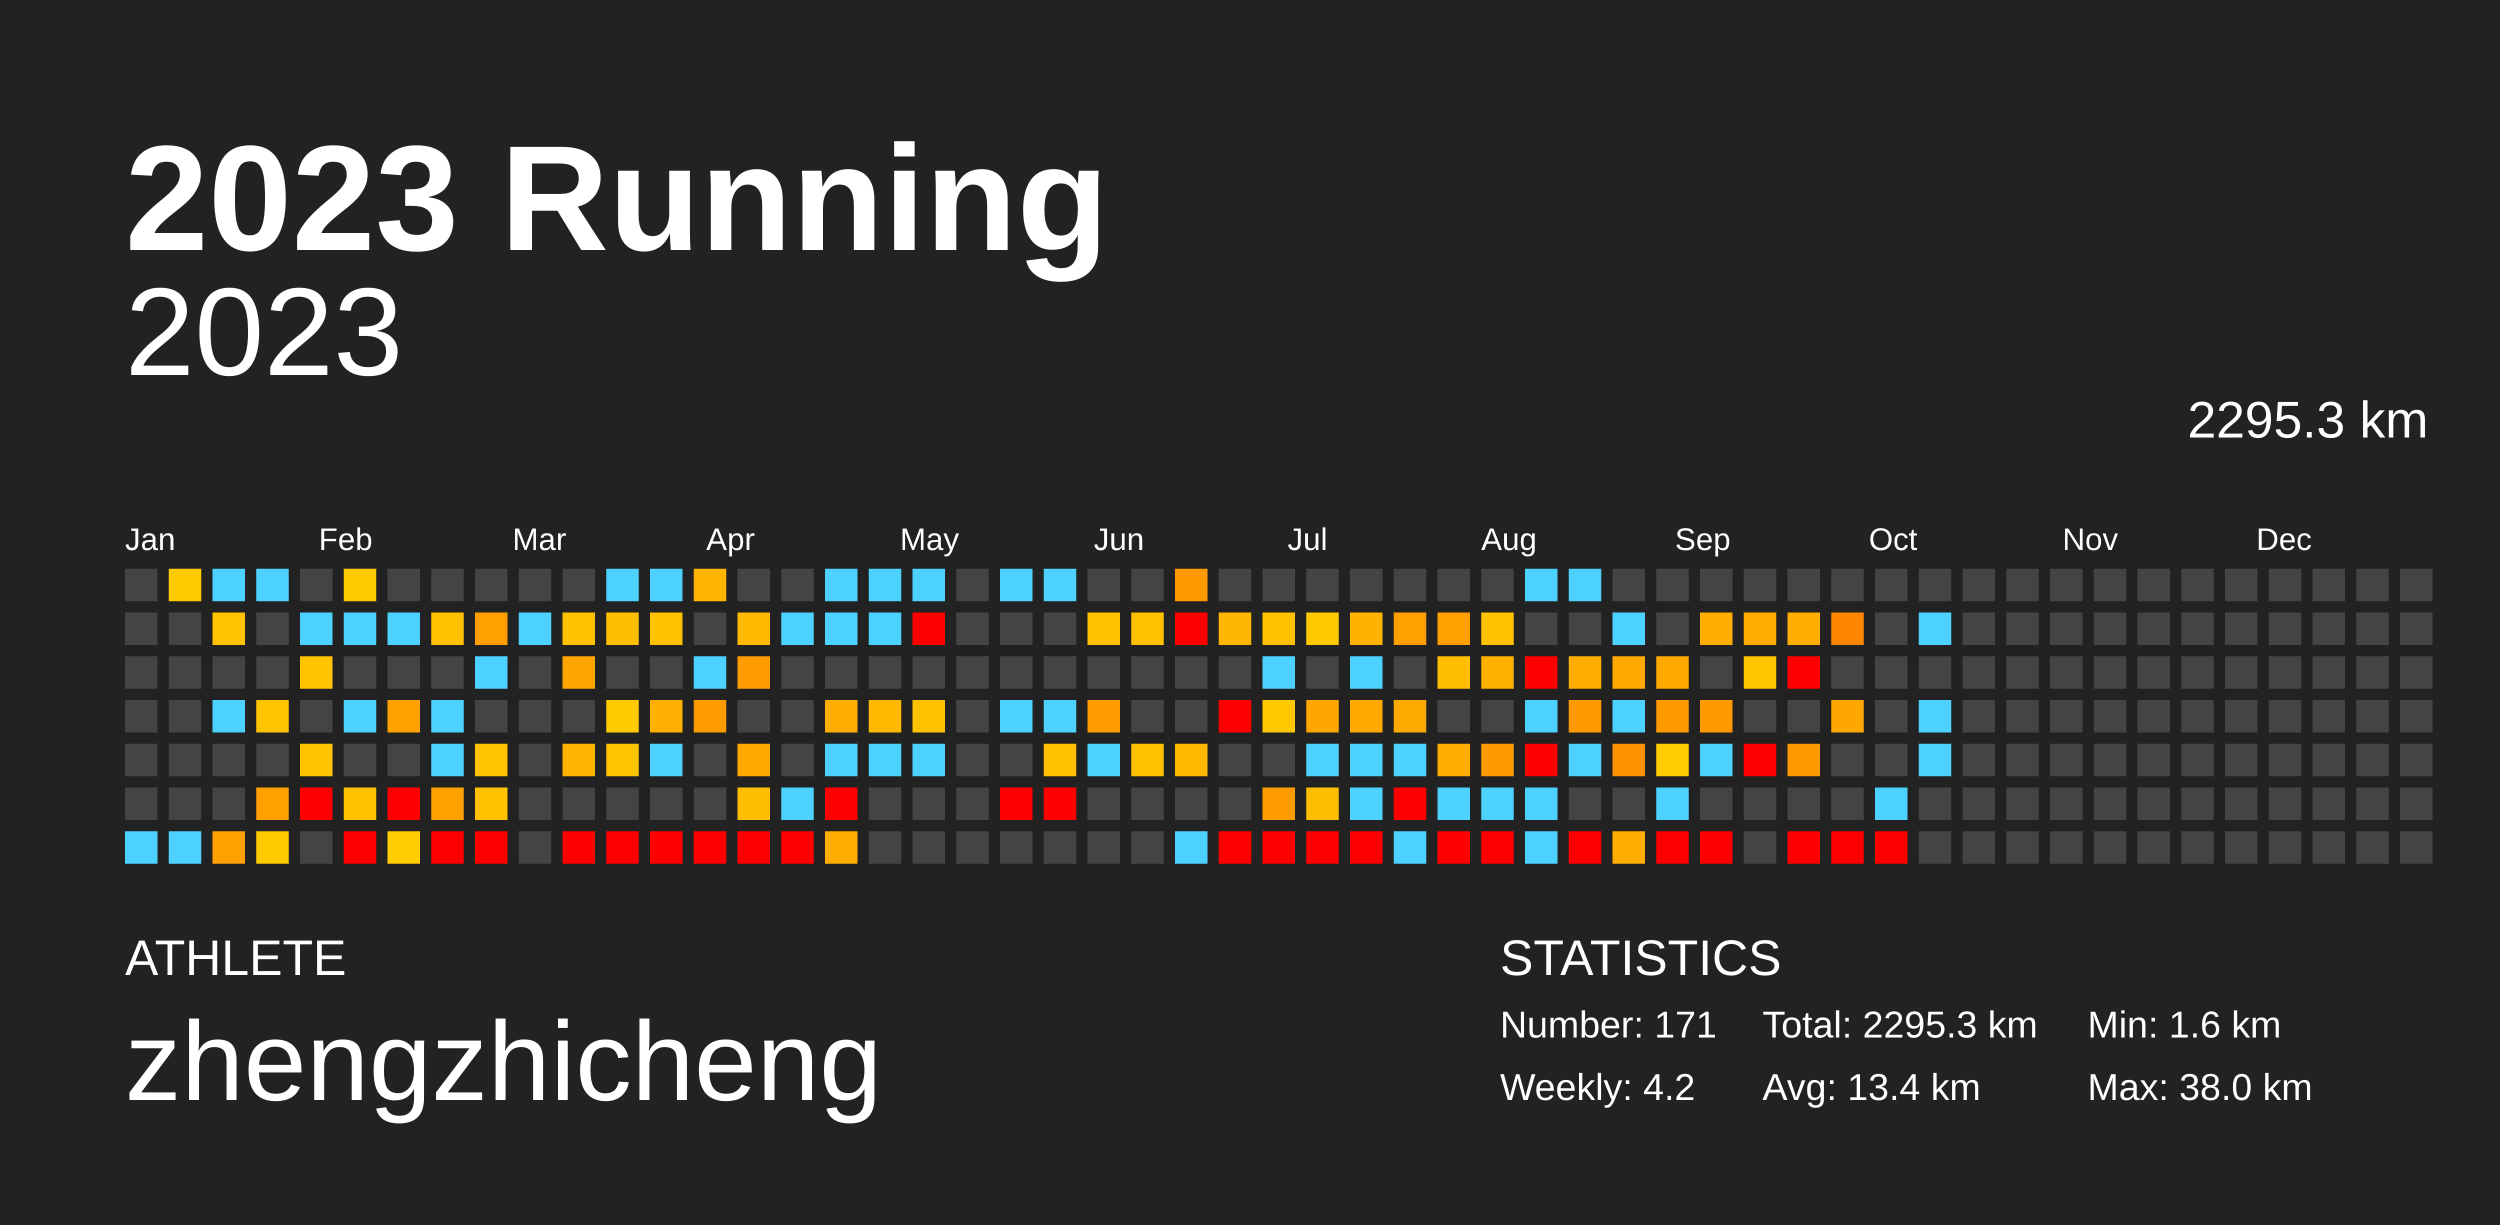
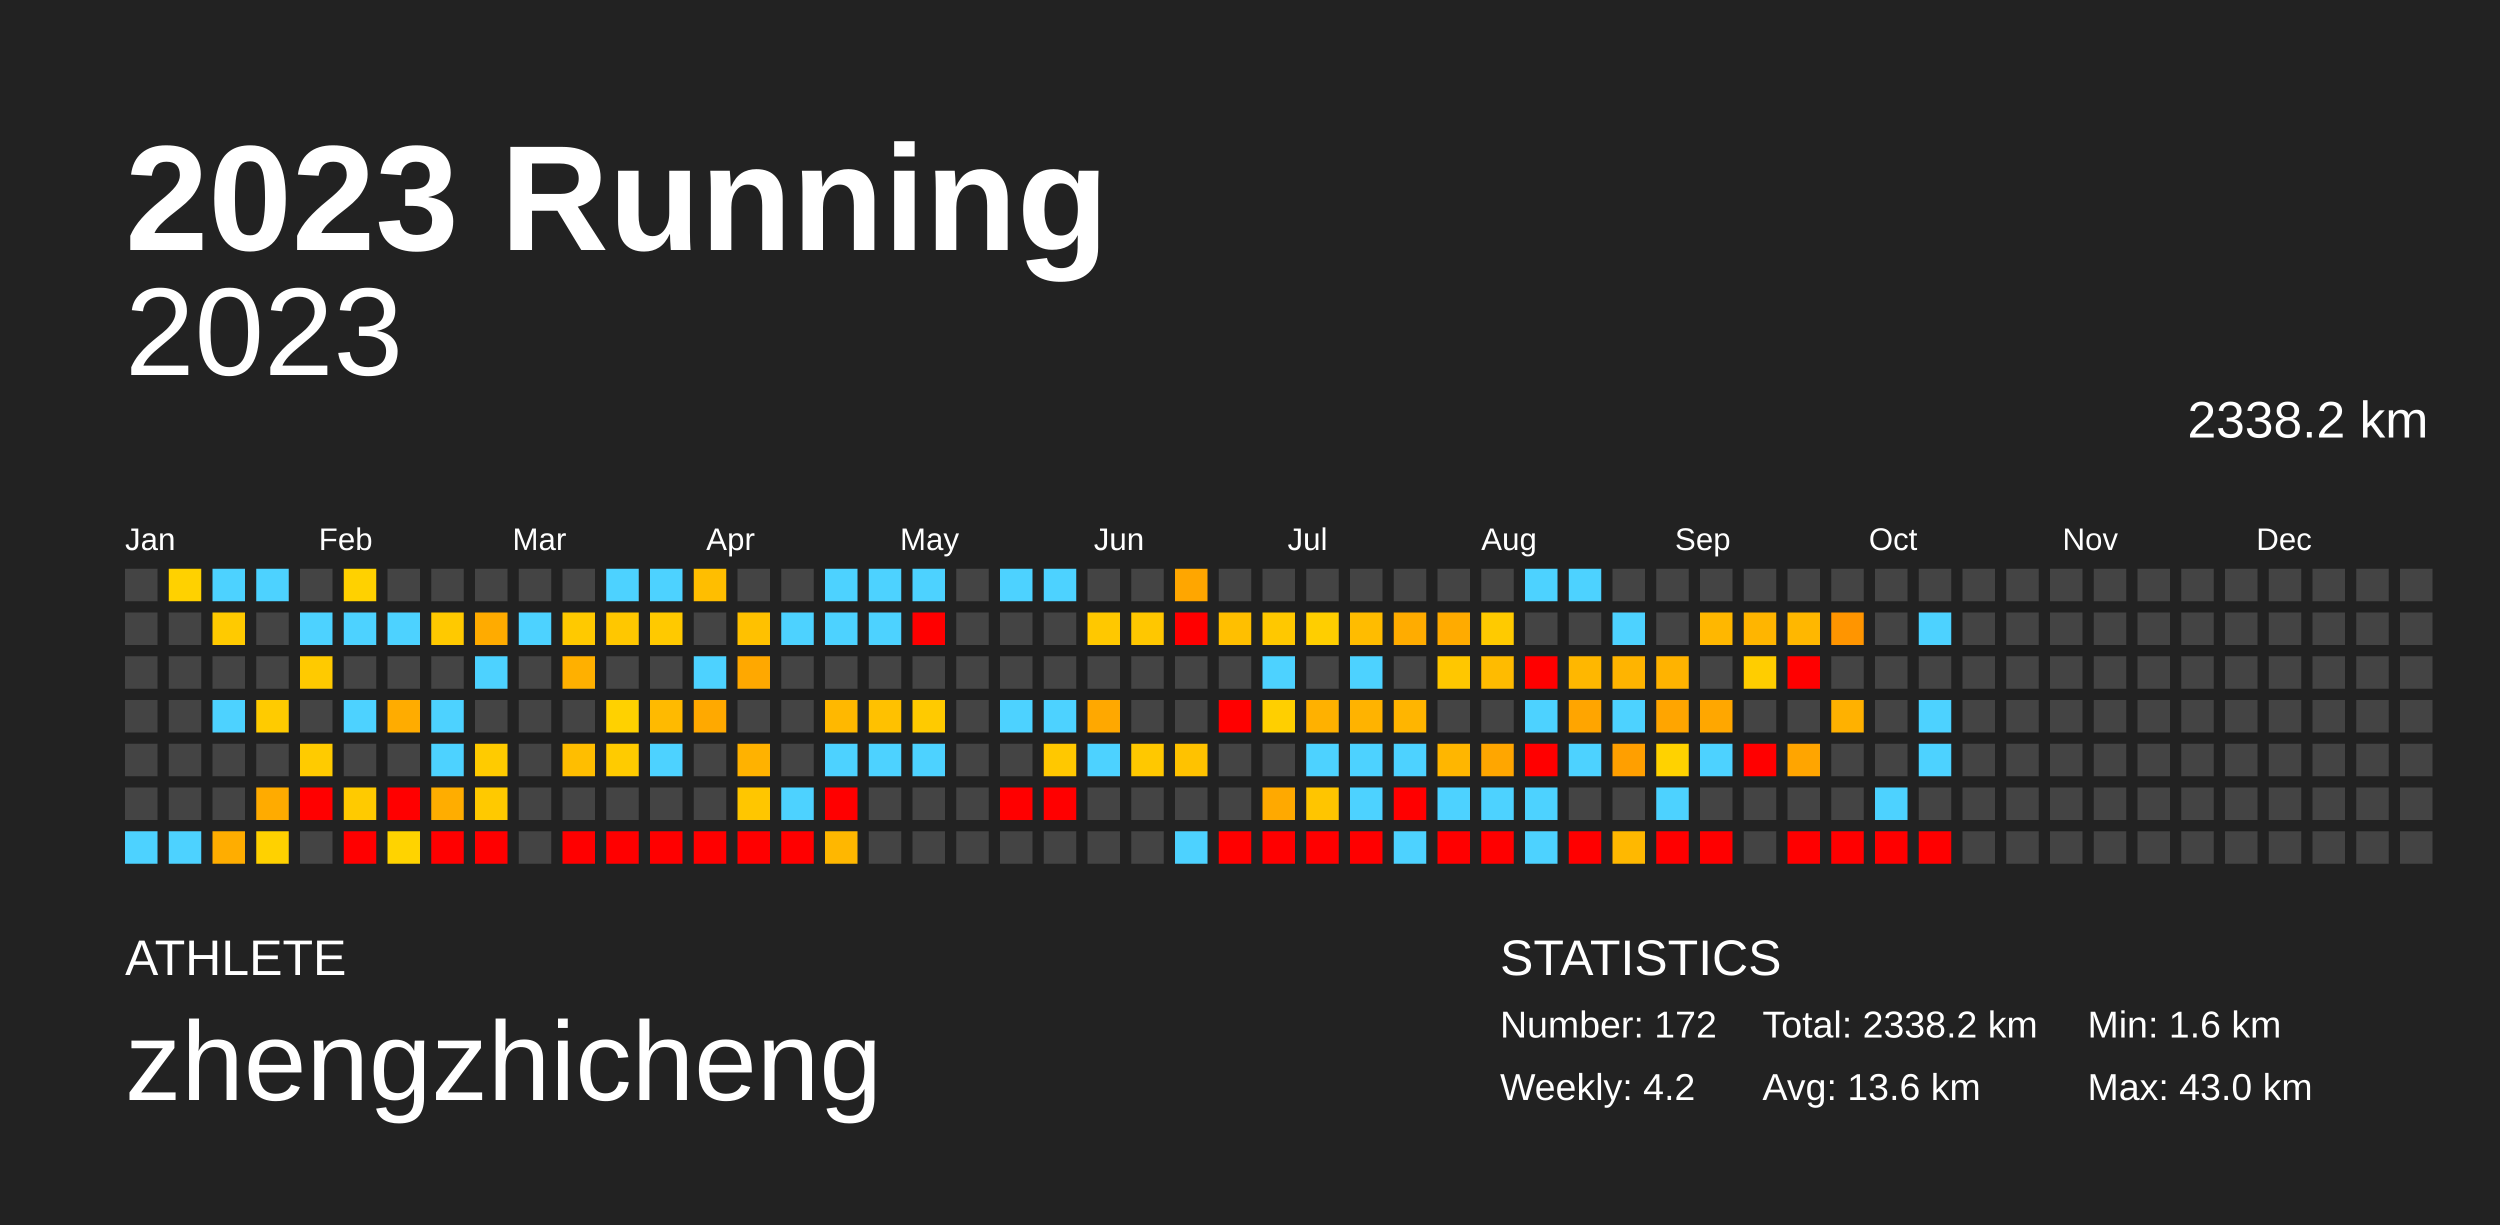
<svg xmlns="http://www.w3.org/2000/svg" baseProfile="full" height="98mm" version="1.1" viewBox="0,0,200,98" width="200mm">
  <defs />
  <rect fill="#222222" height="98" width="200" x="0" y="0" />
  <text fill="#FFFFFF" style="font-size:12px; font-family:Arial; font-weight:bold;" x="10" y="20">2023 Running</text>
  <text fill="#FFFFFF" style="font-size:4px; font-family:Arial" x="10" y="78">ATHLETE</text>
  <text fill="#FFFFFF" style="font-size:9px; font-family:Arial" x="10" y="88">zhengzhicheng</text>
  <text fill="#FFFFFF" style="font-size:4px; font-family:Arial" x="120" y="78">STATISTICS</text>
-   <text fill="#FFFFFF" style="font-size:3px; font-family:Arial" x="120" y="83">Number: 171</text>
+   <text fill="#FFFFFF" style="font-size:3px; font-family:Arial" x="120" y="83">Number: 172</text>
  <text fill="#FFFFFF" style="font-size:3px; font-family:Arial" x="120" y="88">Weekly: 4.2</text>
-   <text fill="#FFFFFF" style="font-size:3px; font-family:Arial" x="141" y="83">Total: 2295.3 km</text>
-   <text fill="#FFFFFF" style="font-size:3px; font-family:Arial" x="141" y="88">Avg: 13.4 km</text>
+   <text fill="#FFFFFF" style="font-size:3px; font-family:Arial" x="141" y="83">Total: 2338.2 km</text>
+   <text fill="#FFFFFF" style="font-size:3px; font-family:Arial" x="141" y="88">Avg: 13.6 km</text>
  <text fill="#FFFFFF" style="font-size:3px; font-family:Arial" x="167" y="83">Min: 1.6 km</text>
-   <text fill="#FFFFFF" style="font-size:3px; font-family:Arial" x="167" y="88">Max: 38.0 km</text>
+   <text fill="#FFFFFF" style="font-size:3px; font-family:Arial" x="167" y="88">Max: 43.0 km</text>
  <text alignment-baseline="hanging" fill="#FFFFFF" style="font-size:10.0px; font-family:Arial;" x="10" y="30">2023</text>
-   <text alignment-baseline="hanging" fill="#FFFFFF" style="font-size:4.125px; font-family:Arial;" x="175" y="35">2295.3 km</text>
+   <text alignment-baseline="hanging" fill="#FFFFFF" style="font-size:4.125px; font-family:Arial;" x="175" y="35">2338.2 km</text>
  <text fill="#FFFFFF" style="font-size:2.5px; font-family:Arial" x="10.0" y="44">Jan</text>
  <text fill="#FFFFFF" style="font-size:2.5px; font-family:Arial" x="25.5" y="44">Feb</text>
  <text fill="#FFFFFF" style="font-size:2.5px; font-family:Arial" x="41.0" y="44">Mar</text>
  <text fill="#FFFFFF" style="font-size:2.5px; font-family:Arial" x="56.5" y="44">Apr</text>
  <text fill="#FFFFFF" style="font-size:2.5px; font-family:Arial" x="72.0" y="44">May</text>
  <text fill="#FFFFFF" style="font-size:2.5px; font-family:Arial" x="87.5" y="44">Jun</text>
  <text fill="#FFFFFF" style="font-size:2.5px; font-family:Arial" x="103.0" y="44">Jul</text>
  <text fill="#FFFFFF" style="font-size:2.5px; font-family:Arial" x="118.5" y="44">Aug</text>
  <text fill="#FFFFFF" style="font-size:2.5px; font-family:Arial" x="134.0" y="44">Sep</text>
  <text fill="#FFFFFF" style="font-size:2.5px; font-family:Arial" x="149.5" y="44">Oct</text>
  <text fill="#FFFFFF" style="font-size:2.5px; font-family:Arial" x="165.0" y="44">Nov</text>
  <text fill="#FFFFFF" style="font-size:2.5px; font-family:Arial" x="180.5" y="44">Dec</text>
  <rect fill="#444444" height="2.6" width="2.6" x="10.0" y="45.5" />
  <rect fill="#444444" height="2.6" width="2.6" x="10.0" y="49.0" />
  <rect fill="#444444" height="2.6" width="2.6" x="10.0" y="52.5" />
  <rect fill="#444444" height="2.6" width="2.6" x="10.0" y="56.0" />
  <rect fill="#444444" height="2.6" width="2.6" x="10.0" y="59.5" />
  <rect fill="#444444" height="2.6" width="2.6" x="10.0" y="63.0" />
  <rect fill="#4dd2ff" height="2.6" width="2.6" x="10.0" y="66.5" />
-   <rect fill="#ffcb00" height="2.6" width="2.6" x="13.5" y="45.5" />
+   <rect fill="#ffd100" height="2.6" width="2.6" x="13.5" y="45.5" />
  <rect fill="#444444" height="2.6" width="2.6" x="13.5" y="49.0" />
  <rect fill="#444444" height="2.6" width="2.6" x="13.5" y="52.5" />
  <rect fill="#444444" height="2.6" width="2.6" x="13.5" y="56.0" />
  <rect fill="#444444" height="2.6" width="2.6" x="13.5" y="59.5" />
  <rect fill="#444444" height="2.6" width="2.6" x="13.5" y="63.0" />
  <rect fill="#4dd2ff" height="2.6" width="2.6" x="13.5" y="66.5" />
  <rect fill="#4dd2ff" height="2.6" width="2.6" x="17.0" y="45.5" />
-   <rect fill="#ffc300" height="2.6" width="2.6" x="17.0" y="49.0" />
+   <rect fill="#ffca00" height="2.6" width="2.6" x="17.0" y="49.0" />
  <rect fill="#444444" height="2.6" width="2.6" x="17.0" y="52.5" />
  <rect fill="#4dd2ff" height="2.6" width="2.6" x="17.0" y="56.0" />
  <rect fill="#444444" height="2.6" width="2.6" x="17.0" y="59.5" />
  <rect fill="#444444" height="2.6" width="2.6" x="17.0" y="63.0" />
-   <rect fill="#ffa100" height="2.6" width="2.6" x="17.0" y="66.5" />
+   <rect fill="#ffad00" height="2.6" width="2.6" x="17.0" y="66.5" />
  <rect fill="#4dd2ff" height="2.6" width="2.6" x="20.5" y="45.5" />
  <rect fill="#444444" height="2.6" width="2.6" x="20.5" y="49.0" />
  <rect fill="#444444" height="2.6" width="2.6" x="20.5" y="52.5" />
-   <rect fill="#ffc400" height="2.6" width="2.6" x="20.5" y="56.0" />
+   <rect fill="#ffcb00" height="2.6" width="2.6" x="20.5" y="56.0" />
  <rect fill="#444444" height="2.6" width="2.6" x="20.5" y="59.5" />
-   <rect fill="#ff9f00" height="2.6" width="2.6" x="20.5" y="63.0" />
-   <rect fill="#ffcb00" height="2.6" width="2.6" x="20.5" y="66.5" />
+   <rect fill="#ffab00" height="2.6" width="2.6" x="20.5" y="63.0" />
+   <rect fill="#ffd100" height="2.6" width="2.6" x="20.5" y="66.5" />
  <rect fill="#444444" height="2.6" width="2.6" x="24.0" y="45.5" />
  <rect fill="#4dd2ff" height="2.6" width="2.6" x="24.0" y="49.0" />
-   <rect fill="#ffc300" height="2.6" width="2.6" x="24.0" y="52.5" />
+   <rect fill="#ffca00" height="2.6" width="2.6" x="24.0" y="52.5" />
  <rect fill="#444444" height="2.6" width="2.6" x="24.0" y="56.0" />
-   <rect fill="#ffc300" height="2.6" width="2.6" x="24.0" y="59.5" />
+   <rect fill="#ffcb00" height="2.6" width="2.6" x="24.0" y="59.5" />
  <rect fill="red" height="2.6" width="2.6" x="24.0" y="63.0" />
  <rect fill="#444444" height="2.6" width="2.6" x="24.0" y="66.5" />
-   <rect fill="#ffca00" height="2.6" width="2.6" x="27.5" y="45.5" />
+   <rect fill="#ffd100" height="2.6" width="2.6" x="27.5" y="45.5" />
  <rect fill="#4dd2ff" height="2.6" width="2.6" x="27.5" y="49.0" />
  <rect fill="#444444" height="2.6" width="2.6" x="27.5" y="52.5" />
  <rect fill="#4dd2ff" height="2.6" width="2.6" x="27.5" y="56.0" />
  <rect fill="#444444" height="2.6" width="2.6" x="27.5" y="59.5" />
-   <rect fill="#ffc200" height="2.6" width="2.6" x="27.5" y="63.0" />
+   <rect fill="#ffca00" height="2.6" width="2.6" x="27.5" y="63.0" />
  <rect fill="red" height="2.6" width="2.6" x="27.5" y="66.5" />
  <rect fill="#444444" height="2.6" width="2.6" x="31.0" y="45.5" />
  <rect fill="#4dd2ff" height="2.6" width="2.6" x="31.0" y="49.0" />
  <rect fill="#444444" height="2.6" width="2.6" x="31.0" y="52.5" />
-   <rect fill="#ffa100" height="2.6" width="2.6" x="31.0" y="56.0" />
+   <rect fill="#ffac00" height="2.6" width="2.6" x="31.0" y="56.0" />
  <rect fill="#444444" height="2.6" width="2.6" x="31.0" y="59.5" />
  <rect fill="red" height="2.6" width="2.6" x="31.0" y="63.0" />
-   <rect fill="#ffcd00" height="2.6" width="2.6" x="31.0" y="66.5" />
+   <rect fill="#ffd300" height="2.6" width="2.6" x="31.0" y="66.5" />
  <rect fill="#444444" height="2.6" width="2.6" x="34.5" y="45.5" />
-   <rect fill="#ffc100" height="2.6" width="2.6" x="34.5" y="49.0" />
+   <rect fill="#ffc900" height="2.6" width="2.6" x="34.5" y="49.0" />
  <rect fill="#444444" height="2.6" width="2.6" x="34.5" y="52.5" />
  <rect fill="#4dd2ff" height="2.6" width="2.6" x="34.5" y="56.0" />
  <rect fill="#4dd2ff" height="2.6" width="2.6" x="34.5" y="59.5" />
-   <rect fill="#ffa100" height="2.6" width="2.6" x="34.5" y="63.0" />
+   <rect fill="#ffad00" height="2.6" width="2.6" x="34.5" y="63.0" />
  <rect fill="red" height="2.6" width="2.6" x="34.5" y="66.5" />
  <rect fill="#444444" height="2.6" width="2.6" x="38.0" y="45.5" />
-   <rect fill="#ffa000" height="2.6" width="2.6" x="38.0" y="49.0" />
+   <rect fill="#ffab00" height="2.6" width="2.6" x="38.0" y="49.0" />
  <rect fill="#4dd2ff" height="2.6" width="2.6" x="38.0" y="52.5" />
  <rect fill="#444444" height="2.6" width="2.6" x="38.0" y="56.0" />
-   <rect fill="#ffc400" height="2.6" width="2.6" x="38.0" y="59.5" />
-   <rect fill="#ffc100" height="2.6" width="2.6" x="38.0" y="63.0" />
+   <rect fill="#ffcb00" height="2.6" width="2.6" x="38.0" y="59.5" />
+   <rect fill="#ffc900" height="2.6" width="2.6" x="38.0" y="63.0" />
  <rect fill="red" height="2.6" width="2.6" x="38.0" y="66.5" />
  <rect fill="#444444" height="2.6" width="2.6" x="41.5" y="45.5" />
  <rect fill="#4dd2ff" height="2.6" width="2.6" x="41.5" y="49.0" />
  <rect fill="#444444" height="2.6" width="2.6" x="41.5" y="52.5" />
  <rect fill="#444444" height="2.6" width="2.6" x="41.5" y="56.0" />
  <rect fill="#444444" height="2.6" width="2.6" x="41.5" y="59.5" />
  <rect fill="#444444" height="2.6" width="2.6" x="41.5" y="63.0" />
  <rect fill="#444444" height="2.6" width="2.6" x="41.5" y="66.5" />
  <rect fill="#444444" height="2.6" width="2.6" x="45.0" y="45.5" />
-   <rect fill="#ffc100" height="2.6" width="2.6" x="45.0" y="49.0" />
-   <rect fill="#ffa500" height="2.6" width="2.6" x="45.0" y="52.5" />
+   <rect fill="#ffc900" height="2.6" width="2.6" x="45.0" y="49.0" />
+   <rect fill="#ffb000" height="2.6" width="2.6" x="45.0" y="52.5" />
  <rect fill="#444444" height="2.6" width="2.6" x="45.0" y="56.0" />
-   <rect fill="#ffb500" height="2.6" width="2.6" x="45.0" y="59.5" />
+   <rect fill="#ffbe00" height="2.6" width="2.6" x="45.0" y="59.5" />
  <rect fill="#444444" height="2.6" width="2.6" x="45.0" y="63.0" />
  <rect fill="red" height="2.6" width="2.6" x="45.0" y="66.5" />
  <rect fill="#4dd2ff" height="2.6" width="2.6" x="48.5" y="45.5" />
-   <rect fill="#ffbf00" height="2.6" width="2.6" x="48.5" y="49.0" />
+   <rect fill="#ffc700" height="2.6" width="2.6" x="48.5" y="49.0" />
  <rect fill="#444444" height="2.6" width="2.6" x="48.5" y="52.5" />
-   <rect fill="#ffcb00" height="2.6" width="2.6" x="48.5" y="56.0" />
-   <rect fill="#ffc400" height="2.6" width="2.6" x="48.5" y="59.5" />
+   <rect fill="#ffd100" height="2.6" width="2.6" x="48.5" y="56.0" />
+   <rect fill="#ffcb00" height="2.6" width="2.6" x="48.5" y="59.5" />
  <rect fill="#444444" height="2.6" width="2.6" x="48.5" y="63.0" />
  <rect fill="red" height="2.6" width="2.6" x="48.5" y="66.5" />
  <rect fill="#4dd2ff" height="2.6" width="2.6" x="52.0" y="45.5" />
-   <rect fill="#ffc100" height="2.6" width="2.6" x="52.0" y="49.0" />
+   <rect fill="#ffc900" height="2.6" width="2.6" x="52.0" y="49.0" />
  <rect fill="#444444" height="2.6" width="2.6" x="52.0" y="52.5" />
-   <rect fill="#ffb000" height="2.6" width="2.6" x="52.0" y="56.0" />
+   <rect fill="#ffba00" height="2.6" width="2.6" x="52.0" y="56.0" />
  <rect fill="#4dd2ff" height="2.6" width="2.6" x="52.0" y="59.5" />
  <rect fill="#444444" height="2.6" width="2.6" x="52.0" y="63.0" />
  <rect fill="red" height="2.6" width="2.6" x="52.0" y="66.5" />
-   <rect fill="#ffb500" height="2.6" width="2.6" x="55.5" y="45.5" />
+   <rect fill="#ffbe00" height="2.6" width="2.6" x="55.5" y="45.5" />
  <rect fill="#444444" height="2.6" width="2.6" x="55.5" y="49.0" />
  <rect fill="#4dd2ff" height="2.6" width="2.6" x="55.5" y="52.5" />
-   <rect fill="#ff9d00" height="2.6" width="2.6" x="55.5" y="56.0" />
+   <rect fill="#ffa900" height="2.6" width="2.6" x="55.5" y="56.0" />
  <rect fill="#444444" height="2.6" width="2.6" x="55.5" y="59.5" />
  <rect fill="#444444" height="2.6" width="2.6" x="55.5" y="63.0" />
  <rect fill="red" height="2.6" width="2.6" x="55.5" y="66.5" />
  <rect fill="#444444" height="2.6" width="2.6" x="59.0" y="45.5" />
-   <rect fill="#ffb900" height="2.6" width="2.6" x="59.0" y="49.0" />
-   <rect fill="#ff9c00" height="2.6" width="2.6" x="59.0" y="52.5" />
+   <rect fill="#ffc100" height="2.6" width="2.6" x="59.0" y="49.0" />
+   <rect fill="#ffa800" height="2.6" width="2.6" x="59.0" y="52.5" />
  <rect fill="#444444" height="2.6" width="2.6" x="59.0" y="56.0" />
-   <rect fill="#ffa800" height="2.6" width="2.6" x="59.0" y="59.5" />
-   <rect fill="#ffbe00" height="2.6" width="2.6" x="59.0" y="63.0" />
+   <rect fill="#ffb200" height="2.6" width="2.6" x="59.0" y="59.5" />
+   <rect fill="#ffc600" height="2.6" width="2.6" x="59.0" y="63.0" />
  <rect fill="red" height="2.6" width="2.6" x="59.0" y="66.5" />
  <rect fill="#444444" height="2.6" width="2.6" x="62.5" y="45.5" />
  <rect fill="#4dd2ff" height="2.6" width="2.6" x="62.5" y="49.0" />
  <rect fill="#444444" height="2.6" width="2.6" x="62.5" y="52.5" />
  <rect fill="#444444" height="2.6" width="2.6" x="62.5" y="56.0" />
  <rect fill="#444444" height="2.6" width="2.6" x="62.5" y="59.5" />
  <rect fill="#4dd2ff" height="2.6" width="2.6" x="62.5" y="63.0" />
  <rect fill="red" height="2.6" width="2.6" x="62.5" y="66.5" />
  <rect fill="#4dd2ff" height="2.6" width="2.6" x="66.0" y="45.5" />
  <rect fill="#4dd2ff" height="2.6" width="2.6" x="66.0" y="49.0" />
  <rect fill="#444444" height="2.6" width="2.6" x="66.0" y="52.5" />
-   <rect fill="#ffad00" height="2.6" width="2.6" x="66.0" y="56.0" />
+   <rect fill="#ffb800" height="2.6" width="2.6" x="66.0" y="56.0" />
  <rect fill="#4dd2ff" height="2.6" width="2.6" x="66.0" y="59.5" />
  <rect fill="red" height="2.6" width="2.6" x="66.0" y="63.0" />
-   <rect fill="#ffad00" height="2.6" width="2.6" x="66.0" y="66.5" />
+   <rect fill="#ffb700" height="2.6" width="2.6" x="66.0" y="66.5" />
  <rect fill="#4dd2ff" height="2.6" width="2.6" x="69.5" y="45.5" />
  <rect fill="#4dd2ff" height="2.6" width="2.6" x="69.5" y="49.0" />
  <rect fill="#444444" height="2.6" width="2.6" x="69.5" y="52.5" />
-   <rect fill="#ffb900" height="2.6" width="2.6" x="69.5" y="56.0" />
+   <rect fill="#ffc100" height="2.6" width="2.6" x="69.5" y="56.0" />
  <rect fill="#4dd2ff" height="2.6" width="2.6" x="69.5" y="59.5" />
  <rect fill="#444444" height="2.6" width="2.6" x="69.5" y="63.0" />
  <rect fill="#444444" height="2.6" width="2.6" x="69.5" y="66.5" />
  <rect fill="#4dd2ff" height="2.6" width="2.6" x="73.0" y="45.5" />
  <rect fill="red" height="2.6" width="2.6" x="73.0" y="49.0" />
  <rect fill="#444444" height="2.6" width="2.6" x="73.0" y="52.5" />
-   <rect fill="#ffc200" height="2.6" width="2.6" x="73.0" y="56.0" />
+   <rect fill="#ffca00" height="2.6" width="2.6" x="73.0" y="56.0" />
  <rect fill="#4dd2ff" height="2.6" width="2.6" x="73.0" y="59.5" />
  <rect fill="#444444" height="2.6" width="2.6" x="73.0" y="63.0" />
  <rect fill="#444444" height="2.6" width="2.6" x="73.0" y="66.5" />
  <rect fill="#444444" height="2.6" width="2.6" x="76.5" y="45.5" />
  <rect fill="#444444" height="2.6" width="2.6" x="76.5" y="49.0" />
  <rect fill="#444444" height="2.6" width="2.6" x="76.5" y="52.5" />
  <rect fill="#444444" height="2.6" width="2.6" x="76.5" y="56.0" />
  <rect fill="#444444" height="2.6" width="2.6" x="76.5" y="59.5" />
  <rect fill="#444444" height="2.6" width="2.6" x="76.5" y="63.0" />
  <rect fill="#444444" height="2.6" width="2.6" x="76.5" y="66.5" />
  <rect fill="#4dd2ff" height="2.6" width="2.6" x="80.0" y="45.5" />
  <rect fill="#444444" height="2.6" width="2.6" x="80.0" y="49.0" />
  <rect fill="#444444" height="2.6" width="2.6" x="80.0" y="52.5" />
  <rect fill="#4dd2ff" height="2.6" width="2.6" x="80.0" y="56.0" />
  <rect fill="#444444" height="2.6" width="2.6" x="80.0" y="59.5" />
  <rect fill="red" height="2.6" width="2.6" x="80.0" y="63.0" />
  <rect fill="#444444" height="2.6" width="2.6" x="80.0" y="66.5" />
  <rect fill="#4dd2ff" height="2.6" width="2.6" x="83.5" y="45.5" />
  <rect fill="#444444" height="2.6" width="2.6" x="83.5" y="49.0" />
  <rect fill="#444444" height="2.6" width="2.6" x="83.5" y="52.5" />
  <rect fill="#4dd2ff" height="2.6" width="2.6" x="83.5" y="56.0" />
-   <rect fill="#ffc100" height="2.6" width="2.6" x="83.5" y="59.5" />
+   <rect fill="#ffc800" height="2.6" width="2.6" x="83.5" y="59.5" />
  <rect fill="red" height="2.6" width="2.6" x="83.5" y="63.0" />
  <rect fill="#444444" height="2.6" width="2.6" x="83.5" y="66.5" />
  <rect fill="#444444" height="2.6" width="2.6" x="87.0" y="45.5" />
-   <rect fill="#ffc100" height="2.6" width="2.6" x="87.0" y="49.0" />
+   <rect fill="#ffc800" height="2.6" width="2.6" x="87.0" y="49.0" />
  <rect fill="#444444" height="2.6" width="2.6" x="87.0" y="52.5" />
-   <rect fill="#ff9c00" height="2.6" width="2.6" x="87.0" y="56.0" />
+   <rect fill="#ffa800" height="2.6" width="2.6" x="87.0" y="56.0" />
  <rect fill="#4dd2ff" height="2.6" width="2.6" x="87.0" y="59.5" />
  <rect fill="#444444" height="2.6" width="2.6" x="87.0" y="63.0" />
  <rect fill="#444444" height="2.6" width="2.6" x="87.0" y="66.5" />
  <rect fill="#444444" height="2.6" width="2.6" x="90.5" y="45.5" />
-   <rect fill="#ffc000" height="2.6" width="2.6" x="90.5" y="49.0" />
+   <rect fill="#ffc700" height="2.6" width="2.6" x="90.5" y="49.0" />
  <rect fill="#444444" height="2.6" width="2.6" x="90.5" y="52.5" />
  <rect fill="#444444" height="2.6" width="2.6" x="90.5" y="56.0" />
-   <rect fill="#ffc100" height="2.6" width="2.6" x="90.5" y="59.5" />
+   <rect fill="#ffc800" height="2.6" width="2.6" x="90.5" y="59.5" />
  <rect fill="#444444" height="2.6" width="2.6" x="90.5" y="63.0" />
  <rect fill="#444444" height="2.6" width="2.6" x="90.5" y="66.5" />
-   <rect fill="#ff9900" height="2.6" width="2.6" x="94.0" y="45.5" />
+   <rect fill="#ffa600" height="2.6" width="2.6" x="94.0" y="45.5" />
  <rect fill="red" height="2.6" width="2.6" x="94.0" y="49.0" />
  <rect fill="#444444" height="2.6" width="2.6" x="94.0" y="52.5" />
  <rect fill="#444444" height="2.6" width="2.6" x="94.0" y="56.0" />
-   <rect fill="#ffb900" height="2.6" width="2.6" x="94.0" y="59.5" />
+   <rect fill="#ffc200" height="2.6" width="2.6" x="94.0" y="59.5" />
  <rect fill="#444444" height="2.6" width="2.6" x="94.0" y="63.0" />
  <rect fill="#4dd2ff" height="2.6" width="2.6" x="94.0" y="66.5" />
  <rect fill="#444444" height="2.6" width="2.6" x="97.5" y="45.5" />
-   <rect fill="#ffb600" height="2.6" width="2.6" x="97.5" y="49.0" />
+   <rect fill="#ffbf00" height="2.6" width="2.6" x="97.5" y="49.0" />
  <rect fill="#444444" height="2.6" width="2.6" x="97.5" y="52.5" />
  <rect fill="red" height="2.6" width="2.6" x="97.5" y="56.0" />
  <rect fill="#444444" height="2.6" width="2.6" x="97.5" y="59.5" />
  <rect fill="#444444" height="2.6" width="2.6" x="97.5" y="63.0" />
  <rect fill="red" height="2.6" width="2.6" x="97.5" y="66.5" />
  <rect fill="#444444" height="2.6" width="2.6" x="101.0" y="45.5" />
-   <rect fill="#ffc100" height="2.6" width="2.6" x="101.0" y="49.0" />
+   <rect fill="#ffc800" height="2.6" width="2.6" x="101.0" y="49.0" />
  <rect fill="#4dd2ff" height="2.6" width="2.6" x="101.0" y="52.5" />
-   <rect fill="#ffc800" height="2.6" width="2.6" x="101.0" y="56.0" />
+   <rect fill="#ffcf00" height="2.6" width="2.6" x="101.0" y="56.0" />
  <rect fill="#444444" height="2.6" width="2.6" x="101.0" y="59.5" />
-   <rect fill="#ff9d00" height="2.6" width="2.6" x="101.0" y="63.0" />
+   <rect fill="#ffa900" height="2.6" width="2.6" x="101.0" y="63.0" />
  <rect fill="red" height="2.6" width="2.6" x="101.0" y="66.5" />
  <rect fill="#444444" height="2.6" width="2.6" x="104.5" y="45.5" />
-   <rect fill="#ffc800" height="2.6" width="2.6" x="104.5" y="49.0" />
+   <rect fill="#ffce00" height="2.6" width="2.6" x="104.5" y="49.0" />
  <rect fill="#444444" height="2.6" width="2.6" x="104.5" y="52.5" />
-   <rect fill="#ffa600" height="2.6" width="2.6" x="104.5" y="56.0" />
+   <rect fill="#ffb100" height="2.6" width="2.6" x="104.5" y="56.0" />
  <rect fill="#4dd2ff" height="2.6" width="2.6" x="104.5" y="59.5" />
-   <rect fill="#ffbd00" height="2.6" width="2.6" x="104.5" y="63.0" />
+   <rect fill="#ffc500" height="2.6" width="2.6" x="104.5" y="63.0" />
  <rect fill="red" height="2.6" width="2.6" x="104.5" y="66.5" />
  <rect fill="#444444" height="2.6" width="2.6" x="108.0" y="45.5" />
-   <rect fill="#ffb200" height="2.6" width="2.6" x="108.0" y="49.0" />
+   <rect fill="#ffbc00" height="2.6" width="2.6" x="108.0" y="49.0" />
  <rect fill="#4dd2ff" height="2.6" width="2.6" x="108.0" y="52.5" />
-   <rect fill="#ffa800" height="2.6" width="2.6" x="108.0" y="56.0" />
+   <rect fill="#ffb300" height="2.6" width="2.6" x="108.0" y="56.0" />
  <rect fill="#4dd2ff" height="2.6" width="2.6" x="108.0" y="59.5" />
  <rect fill="#4dd2ff" height="2.6" width="2.6" x="108.0" y="63.0" />
  <rect fill="red" height="2.6" width="2.6" x="108.0" y="66.5" />
  <rect fill="#444444" height="2.6" width="2.6" x="111.5" y="45.5" />
-   <rect fill="#ffa000" height="2.6" width="2.6" x="111.5" y="49.0" />
+   <rect fill="#ffac00" height="2.6" width="2.6" x="111.5" y="49.0" />
  <rect fill="#444444" height="2.6" width="2.6" x="111.5" y="52.5" />
-   <rect fill="#ffaa00" height="2.6" width="2.6" x="111.5" y="56.0" />
+   <rect fill="#ffb500" height="2.6" width="2.6" x="111.5" y="56.0" />
  <rect fill="#4dd2ff" height="2.6" width="2.6" x="111.5" y="59.5" />
  <rect fill="red" height="2.6" width="2.6" x="111.5" y="63.0" />
  <rect fill="#4dd2ff" height="2.6" width="2.6" x="111.5" y="66.5" />
  <rect fill="#444444" height="2.6" width="2.6" x="115.0" y="45.5" />
-   <rect fill="#ff9f00" height="2.6" width="2.6" x="115.0" y="49.0" />
-   <rect fill="#ffbf00" height="2.6" width="2.6" x="115.0" y="52.5" />
+   <rect fill="#ffab00" height="2.6" width="2.6" x="115.0" y="49.0" />
+   <rect fill="#ffc700" height="2.6" width="2.6" x="115.0" y="52.5" />
  <rect fill="#444444" height="2.6" width="2.6" x="115.0" y="56.0" />
-   <rect fill="#ffac00" height="2.6" width="2.6" x="115.0" y="59.5" />
+   <rect fill="#ffb600" height="2.6" width="2.6" x="115.0" y="59.5" />
  <rect fill="#4dd2ff" height="2.6" width="2.6" x="115.0" y="63.0" />
  <rect fill="red" height="2.6" width="2.6" x="115.0" y="66.5" />
  <rect fill="#444444" height="2.6" width="2.6" x="118.5" y="45.5" />
-   <rect fill="#ffc200" height="2.6" width="2.6" x="118.5" y="49.0" />
-   <rect fill="#ffb100" height="2.6" width="2.6" x="118.5" y="52.5" />
+   <rect fill="#ffca00" height="2.6" width="2.6" x="118.5" y="49.0" />
+   <rect fill="#ffbb00" height="2.6" width="2.6" x="118.5" y="52.5" />
  <rect fill="#444444" height="2.6" width="2.6" x="118.5" y="56.0" />
-   <rect fill="#ff9a00" height="2.6" width="2.6" x="118.5" y="59.5" />
+   <rect fill="#ffa600" height="2.6" width="2.6" x="118.5" y="59.5" />
  <rect fill="#4dd2ff" height="2.6" width="2.6" x="118.5" y="63.0" />
  <rect fill="red" height="2.6" width="2.6" x="118.5" y="66.5" />
  <rect fill="#4dd2ff" height="2.6" width="2.6" x="122.0" y="45.5" />
  <rect fill="#444444" height="2.6" width="2.6" x="122.0" y="49.0" />
  <rect fill="red" height="2.6" width="2.6" x="122.0" y="52.5" />
  <rect fill="#4dd2ff" height="2.6" width="2.6" x="122.0" y="56.0" />
  <rect fill="red" height="2.6" width="2.6" x="122.0" y="59.5" />
  <rect fill="#4dd2ff" height="2.6" width="2.6" x="122.0" y="63.0" />
  <rect fill="#4dd2ff" height="2.6" width="2.6" x="122.0" y="66.5" />
  <rect fill="#4dd2ff" height="2.6" width="2.6" x="125.5" y="45.5" />
  <rect fill="#444444" height="2.6" width="2.6" x="125.5" y="49.0" />
-   <rect fill="#ffad00" height="2.6" width="2.6" x="125.5" y="52.5" />
-   <rect fill="#ff9900" height="2.6" width="2.6" x="125.5" y="56.0" />
+   <rect fill="#ffb700" height="2.6" width="2.6" x="125.5" y="52.5" />
+   <rect fill="#ffa500" height="2.6" width="2.6" x="125.5" y="56.0" />
  <rect fill="#4dd2ff" height="2.6" width="2.6" x="125.5" y="59.5" />
  <rect fill="#444444" height="2.6" width="2.6" x="125.5" y="63.0" />
  <rect fill="red" height="2.6" width="2.6" x="125.5" y="66.5" />
  <rect fill="#444444" height="2.6" width="2.6" x="129.0" y="45.5" />
  <rect fill="#4dd2ff" height="2.6" width="2.6" x="129.0" y="49.0" />
-   <rect fill="#ffa900" height="2.6" width="2.6" x="129.0" y="52.5" />
+   <rect fill="#ffb400" height="2.6" width="2.6" x="129.0" y="52.5" />
  <rect fill="#4dd2ff" height="2.6" width="2.6" x="129.0" y="56.0" />
-   <rect fill="#ff9200" height="2.6" width="2.6" x="129.0" y="59.5" />
+   <rect fill="#ff9f00" height="2.6" width="2.6" x="129.0" y="59.5" />
  <rect fill="#444444" height="2.6" width="2.6" x="129.0" y="63.0" />
-   <rect fill="#ffae00" height="2.6" width="2.6" x="129.0" y="66.5" />
+   <rect fill="#ffb800" height="2.6" width="2.6" x="129.0" y="66.5" />
  <rect fill="#444444" height="2.6" width="2.6" x="132.5" y="45.5" />
  <rect fill="#444444" height="2.6" width="2.6" x="132.5" y="49.0" />
-   <rect fill="#ffa800" height="2.6" width="2.6" x="132.5" y="52.5" />
-   <rect fill="#ff9900" height="2.6" width="2.6" x="132.5" y="56.0" />
-   <rect fill="#ffcc00" height="2.6" width="2.6" x="132.5" y="59.5" />
+   <rect fill="#ffb300" height="2.6" width="2.6" x="132.5" y="52.5" />
+   <rect fill="#ffa500" height="2.6" width="2.6" x="132.5" y="56.0" />
+   <rect fill="#ffd200" height="2.6" width="2.6" x="132.5" y="59.5" />
  <rect fill="#4dd2ff" height="2.6" width="2.6" x="132.5" y="63.0" />
  <rect fill="red" height="2.6" width="2.6" x="132.5" y="66.5" />
  <rect fill="#444444" height="2.6" width="2.6" x="136.0" y="45.5" />
-   <rect fill="#ffad00" height="2.6" width="2.6" x="136.0" y="49.0" />
+   <rect fill="#ffb700" height="2.6" width="2.6" x="136.0" y="49.0" />
  <rect fill="#444444" height="2.6" width="2.6" x="136.0" y="52.5" />
-   <rect fill="#ff9a00" height="2.6" width="2.6" x="136.0" y="56.0" />
+   <rect fill="#ffa700" height="2.6" width="2.6" x="136.0" y="56.0" />
  <rect fill="#4dd2ff" height="2.6" width="2.6" x="136.0" y="59.5" />
  <rect fill="#444444" height="2.6" width="2.6" x="136.0" y="63.0" />
  <rect fill="red" height="2.6" width="2.6" x="136.0" y="66.5" />
  <rect fill="#444444" height="2.6" width="2.6" x="139.5" y="45.5" />
-   <rect fill="#ffab00" height="2.6" width="2.6" x="139.5" y="49.0" />
-   <rect fill="#ffc600" height="2.6" width="2.6" x="139.5" y="52.5" />
+   <rect fill="#ffb500" height="2.6" width="2.6" x="139.5" y="49.0" />
+   <rect fill="#ffcd00" height="2.6" width="2.6" x="139.5" y="52.5" />
  <rect fill="#444444" height="2.6" width="2.6" x="139.5" y="56.0" />
  <rect fill="red" height="2.6" width="2.6" x="139.5" y="59.5" />
  <rect fill="#444444" height="2.6" width="2.6" x="139.5" y="63.0" />
  <rect fill="#444444" height="2.6" width="2.6" x="139.5" y="66.5" />
  <rect fill="#444444" height="2.6" width="2.6" x="143.0" y="45.5" />
-   <rect fill="#ffad00" height="2.6" width="2.6" x="143.0" y="49.0" />
+   <rect fill="#ffb700" height="2.6" width="2.6" x="143.0" y="49.0" />
  <rect fill="red" height="2.6" width="2.6" x="143.0" y="52.5" />
  <rect fill="#444444" height="2.6" width="2.6" x="143.0" y="56.0" />
-   <rect fill="#ff9900" height="2.6" width="2.6" x="143.0" y="59.5" />
+   <rect fill="#ffa500" height="2.6" width="2.6" x="143.0" y="59.5" />
  <rect fill="#444444" height="2.6" width="2.6" x="143.0" y="63.0" />
  <rect fill="red" height="2.6" width="2.6" x="143.0" y="66.5" />
  <rect fill="#444444" height="2.6" width="2.6" x="146.5" y="45.5" />
-   <rect fill="#ff8600" height="2.6" width="2.6" x="146.5" y="49.0" />
+   <rect fill="#ff9500" height="2.6" width="2.6" x="146.5" y="49.0" />
  <rect fill="#444444" height="2.6" width="2.6" x="146.5" y="52.5" />
-   <rect fill="#ffa600" height="2.6" width="2.6" x="146.5" y="56.0" />
+   <rect fill="#ffb100" height="2.6" width="2.6" x="146.5" y="56.0" />
  <rect fill="#444444" height="2.6" width="2.6" x="146.5" y="59.5" />
  <rect fill="#444444" height="2.6" width="2.6" x="146.5" y="63.0" />
  <rect fill="red" height="2.6" width="2.6" x="146.5" y="66.5" />
  <rect fill="#444444" height="2.6" width="2.6" x="150.0" y="45.5" />
  <rect fill="#444444" height="2.6" width="2.6" x="150.0" y="49.0" />
  <rect fill="#444444" height="2.6" width="2.6" x="150.0" y="52.5" />
  <rect fill="#444444" height="2.6" width="2.6" x="150.0" y="56.0" />
  <rect fill="#444444" height="2.6" width="2.6" x="150.0" y="59.5" />
  <rect fill="#4dd2ff" height="2.6" width="2.6" x="150.0" y="63.0" />
  <rect fill="red" height="2.6" width="2.6" x="150.0" y="66.5" />
  <rect fill="#444444" height="2.6" width="2.6" x="153.5" y="45.5" />
  <rect fill="#4dd2ff" height="2.6" width="2.6" x="153.5" y="49.0" />
  <rect fill="#444444" height="2.6" width="2.6" x="153.5" y="52.5" />
  <rect fill="#4dd2ff" height="2.6" width="2.6" x="153.5" y="56.0" />
  <rect fill="#4dd2ff" height="2.6" width="2.6" x="153.5" y="59.5" />
  <rect fill="#444444" height="2.6" width="2.6" x="153.5" y="63.0" />
-   <rect fill="#444444" height="2.6" width="2.6" x="153.5" y="66.5" />
+   <rect fill="red" height="2.6" width="2.6" x="153.5" y="66.5" />
  <rect fill="#444444" height="2.6" width="2.6" x="157.0" y="45.5" />
  <rect fill="#444444" height="2.6" width="2.6" x="157.0" y="49.0" />
  <rect fill="#444444" height="2.6" width="2.6" x="157.0" y="52.5" />
  <rect fill="#444444" height="2.6" width="2.6" x="157.0" y="56.0" />
  <rect fill="#444444" height="2.6" width="2.6" x="157.0" y="59.5" />
  <rect fill="#444444" height="2.6" width="2.6" x="157.0" y="63.0" />
  <rect fill="#444444" height="2.6" width="2.6" x="157.0" y="66.5" />
  <rect fill="#444444" height="2.6" width="2.6" x="160.5" y="45.5" />
  <rect fill="#444444" height="2.6" width="2.6" x="160.5" y="49.0" />
  <rect fill="#444444" height="2.6" width="2.6" x="160.5" y="52.5" />
  <rect fill="#444444" height="2.6" width="2.6" x="160.5" y="56.0" />
  <rect fill="#444444" height="2.6" width="2.6" x="160.5" y="59.5" />
  <rect fill="#444444" height="2.6" width="2.6" x="160.5" y="63.0" />
  <rect fill="#444444" height="2.6" width="2.6" x="160.5" y="66.5" />
  <rect fill="#444444" height="2.6" width="2.6" x="164.0" y="45.5" />
  <rect fill="#444444" height="2.6" width="2.6" x="164.0" y="49.0" />
  <rect fill="#444444" height="2.6" width="2.6" x="164.0" y="52.5" />
  <rect fill="#444444" height="2.6" width="2.6" x="164.0" y="56.0" />
  <rect fill="#444444" height="2.6" width="2.6" x="164.0" y="59.5" />
  <rect fill="#444444" height="2.6" width="2.6" x="164.0" y="63.0" />
  <rect fill="#444444" height="2.6" width="2.6" x="164.0" y="66.5" />
  <rect fill="#444444" height="2.6" width="2.6" x="167.5" y="45.5" />
  <rect fill="#444444" height="2.6" width="2.6" x="167.5" y="49.0" />
  <rect fill="#444444" height="2.6" width="2.6" x="167.5" y="52.5" />
  <rect fill="#444444" height="2.6" width="2.6" x="167.5" y="56.0" />
  <rect fill="#444444" height="2.6" width="2.6" x="167.5" y="59.5" />
  <rect fill="#444444" height="2.6" width="2.6" x="167.5" y="63.0" />
  <rect fill="#444444" height="2.6" width="2.6" x="167.5" y="66.5" />
  <rect fill="#444444" height="2.6" width="2.6" x="171.0" y="45.5" />
  <rect fill="#444444" height="2.6" width="2.6" x="171.0" y="49.0" />
  <rect fill="#444444" height="2.6" width="2.6" x="171.0" y="52.5" />
  <rect fill="#444444" height="2.6" width="2.6" x="171.0" y="56.0" />
  <rect fill="#444444" height="2.6" width="2.6" x="171.0" y="59.5" />
  <rect fill="#444444" height="2.6" width="2.6" x="171.0" y="63.0" />
  <rect fill="#444444" height="2.6" width="2.6" x="171.0" y="66.5" />
  <rect fill="#444444" height="2.6" width="2.6" x="174.5" y="45.5" />
  <rect fill="#444444" height="2.6" width="2.6" x="174.5" y="49.0" />
  <rect fill="#444444" height="2.6" width="2.6" x="174.5" y="52.5" />
  <rect fill="#444444" height="2.6" width="2.6" x="174.5" y="56.0" />
  <rect fill="#444444" height="2.6" width="2.6" x="174.5" y="59.5" />
  <rect fill="#444444" height="2.6" width="2.6" x="174.5" y="63.0" />
  <rect fill="#444444" height="2.6" width="2.6" x="174.5" y="66.5" />
  <rect fill="#444444" height="2.6" width="2.6" x="178.0" y="45.5" />
  <rect fill="#444444" height="2.6" width="2.6" x="178.0" y="49.0" />
  <rect fill="#444444" height="2.6" width="2.6" x="178.0" y="52.5" />
  <rect fill="#444444" height="2.6" width="2.6" x="178.0" y="56.0" />
  <rect fill="#444444" height="2.6" width="2.6" x="178.0" y="59.5" />
  <rect fill="#444444" height="2.6" width="2.6" x="178.0" y="63.0" />
  <rect fill="#444444" height="2.6" width="2.6" x="178.0" y="66.5" />
  <rect fill="#444444" height="2.6" width="2.6" x="181.5" y="45.5" />
  <rect fill="#444444" height="2.6" width="2.6" x="181.5" y="49.0" />
  <rect fill="#444444" height="2.6" width="2.6" x="181.5" y="52.5" />
  <rect fill="#444444" height="2.6" width="2.6" x="181.5" y="56.0" />
  <rect fill="#444444" height="2.6" width="2.6" x="181.5" y="59.5" />
  <rect fill="#444444" height="2.6" width="2.6" x="181.5" y="63.0" />
  <rect fill="#444444" height="2.6" width="2.6" x="181.5" y="66.5" />
  <rect fill="#444444" height="2.6" width="2.6" x="185.0" y="45.5" />
  <rect fill="#444444" height="2.6" width="2.6" x="185.0" y="49.0" />
  <rect fill="#444444" height="2.6" width="2.6" x="185.0" y="52.5" />
  <rect fill="#444444" height="2.6" width="2.6" x="185.0" y="56.0" />
  <rect fill="#444444" height="2.6" width="2.6" x="185.0" y="59.5" />
  <rect fill="#444444" height="2.6" width="2.6" x="185.0" y="63.0" />
  <rect fill="#444444" height="2.6" width="2.6" x="185.0" y="66.5" />
  <rect fill="#444444" height="2.6" width="2.6" x="188.5" y="45.5" />
  <rect fill="#444444" height="2.6" width="2.6" x="188.5" y="49.0" />
  <rect fill="#444444" height="2.6" width="2.6" x="188.5" y="52.5" />
  <rect fill="#444444" height="2.6" width="2.6" x="188.5" y="56.0" />
  <rect fill="#444444" height="2.6" width="2.6" x="188.5" y="59.5" />
  <rect fill="#444444" height="2.6" width="2.6" x="188.5" y="63.0" />
  <rect fill="#444444" height="2.6" width="2.6" x="188.5" y="66.5" />
  <rect fill="#444444" height="2.6" width="2.6" x="192.0" y="45.5" />
  <rect fill="#444444" height="2.6" width="2.6" x="192.0" y="49.0" />
  <rect fill="#444444" height="2.6" width="2.6" x="192.0" y="52.5" />
  <rect fill="#444444" height="2.6" width="2.6" x="192.0" y="56.0" />
  <rect fill="#444444" height="2.6" width="2.6" x="192.0" y="59.5" />
  <rect fill="#444444" height="2.6" width="2.6" x="192.0" y="63.0" />
  <rect fill="#444444" height="2.6" width="2.6" x="192.0" y="66.5" />
</svg>
